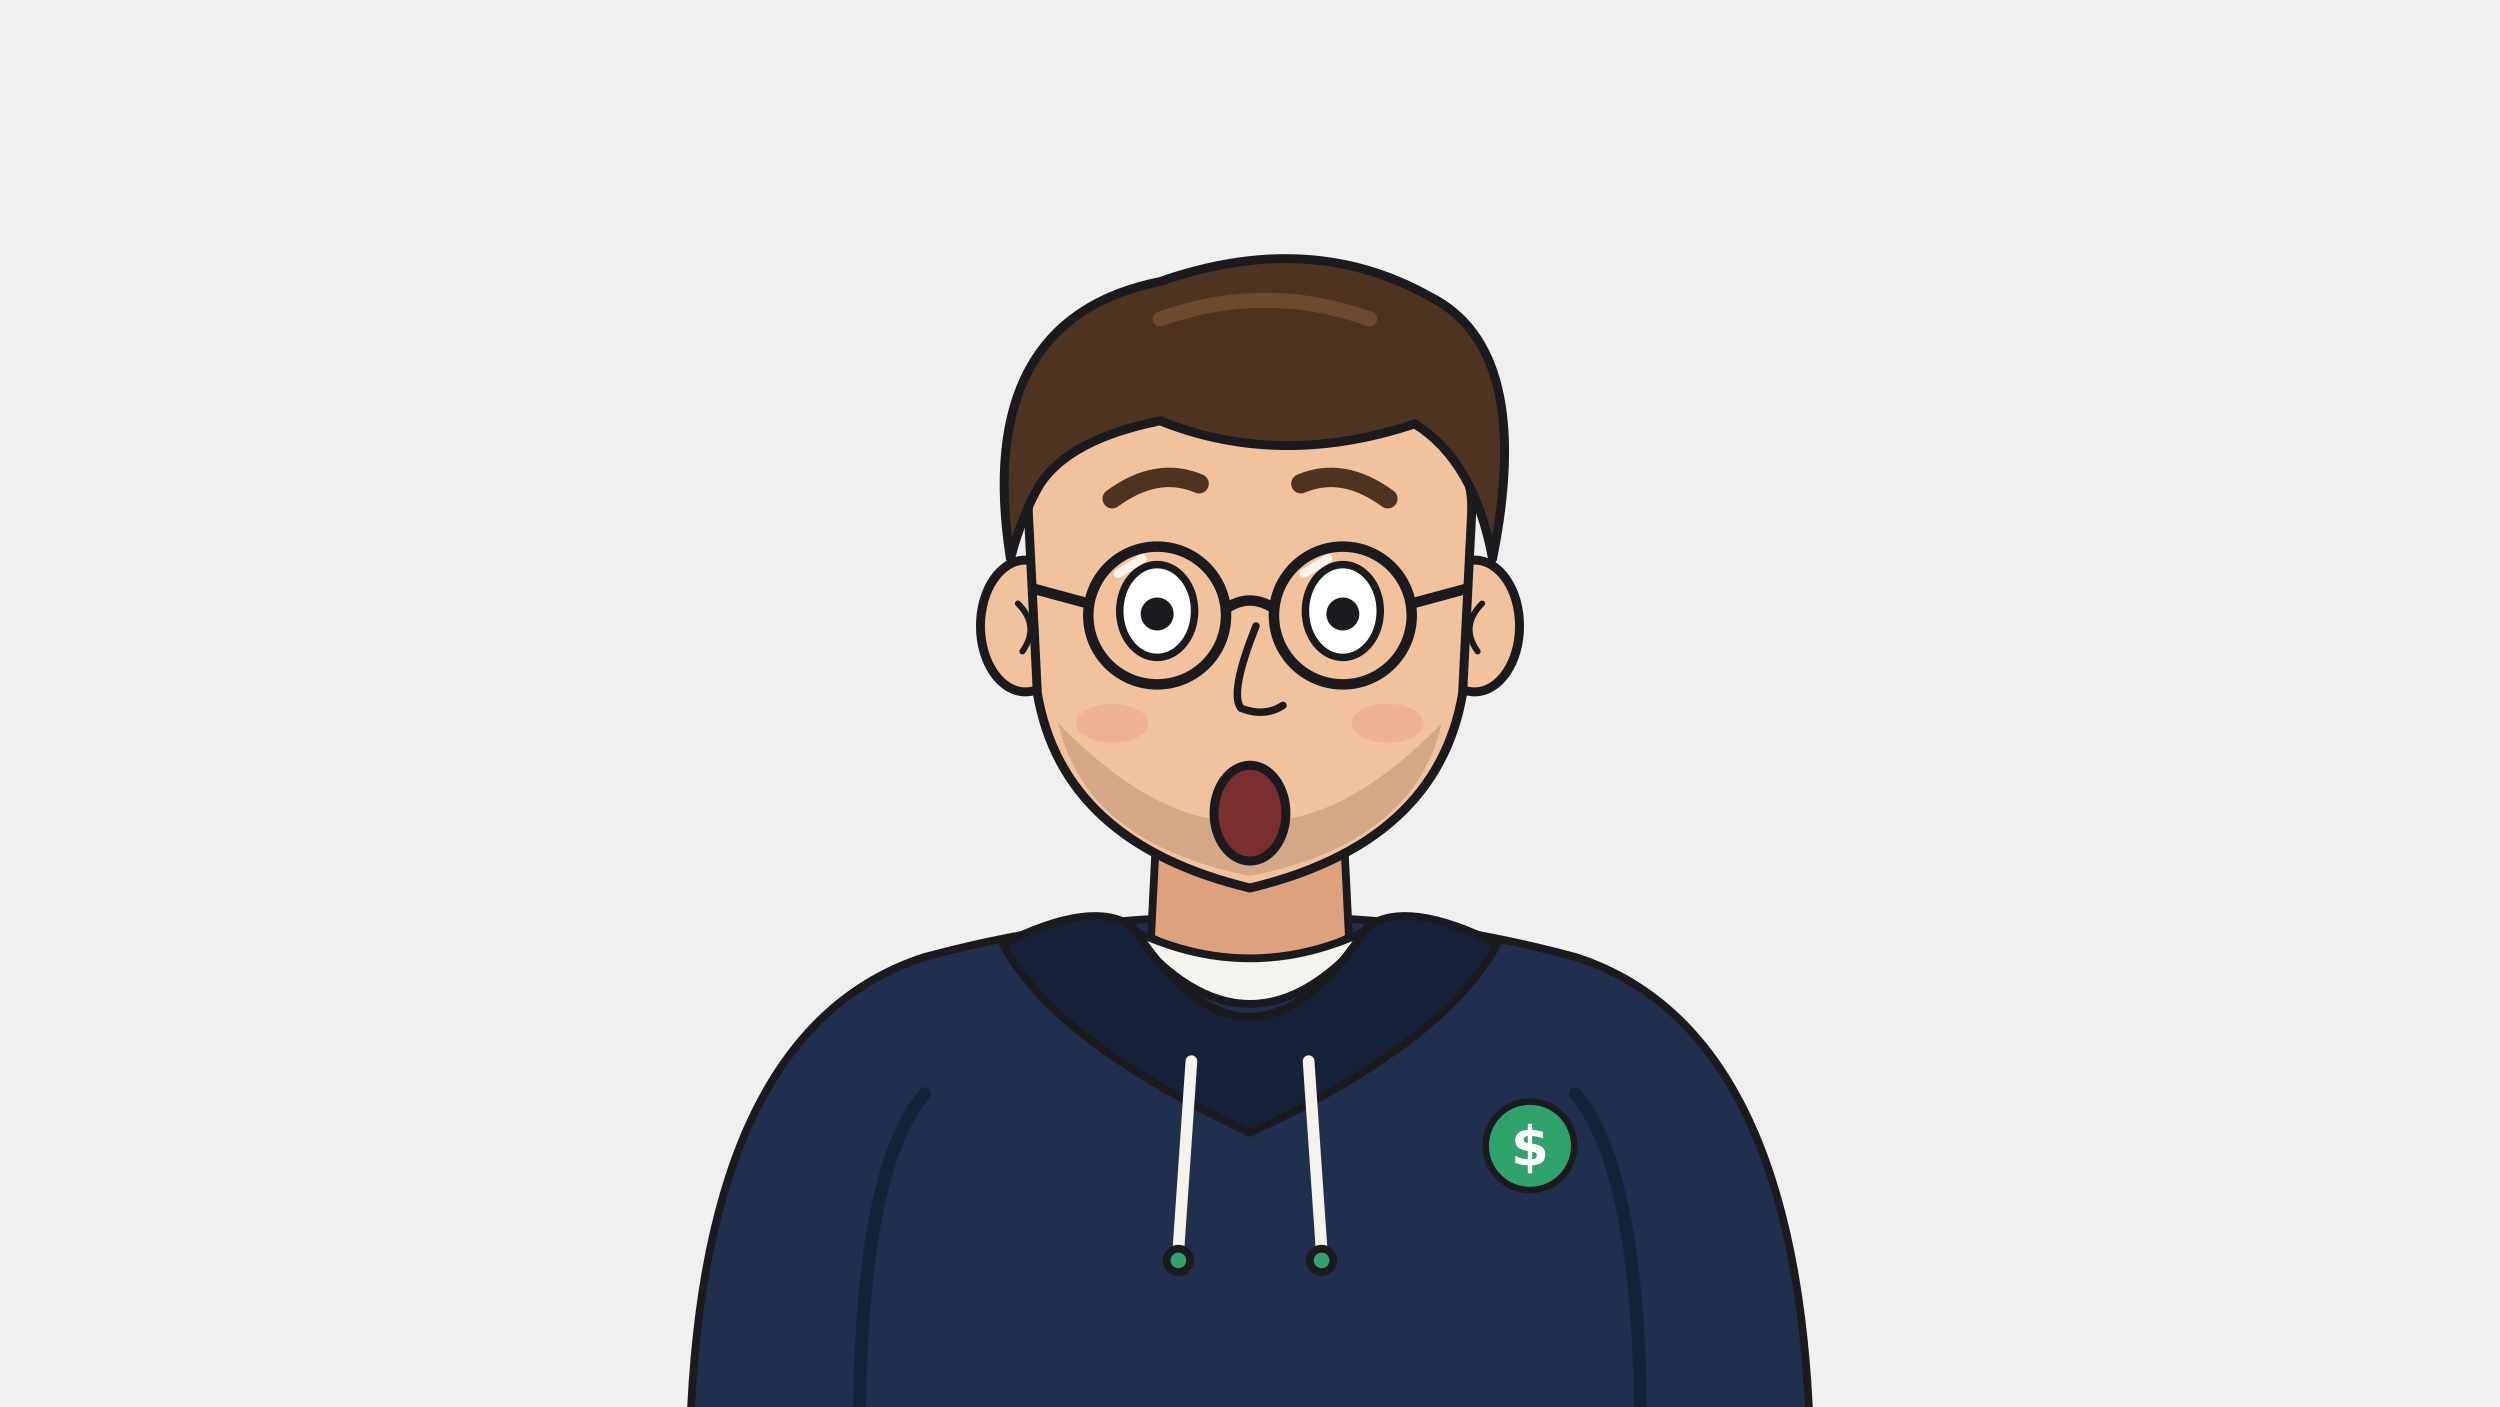
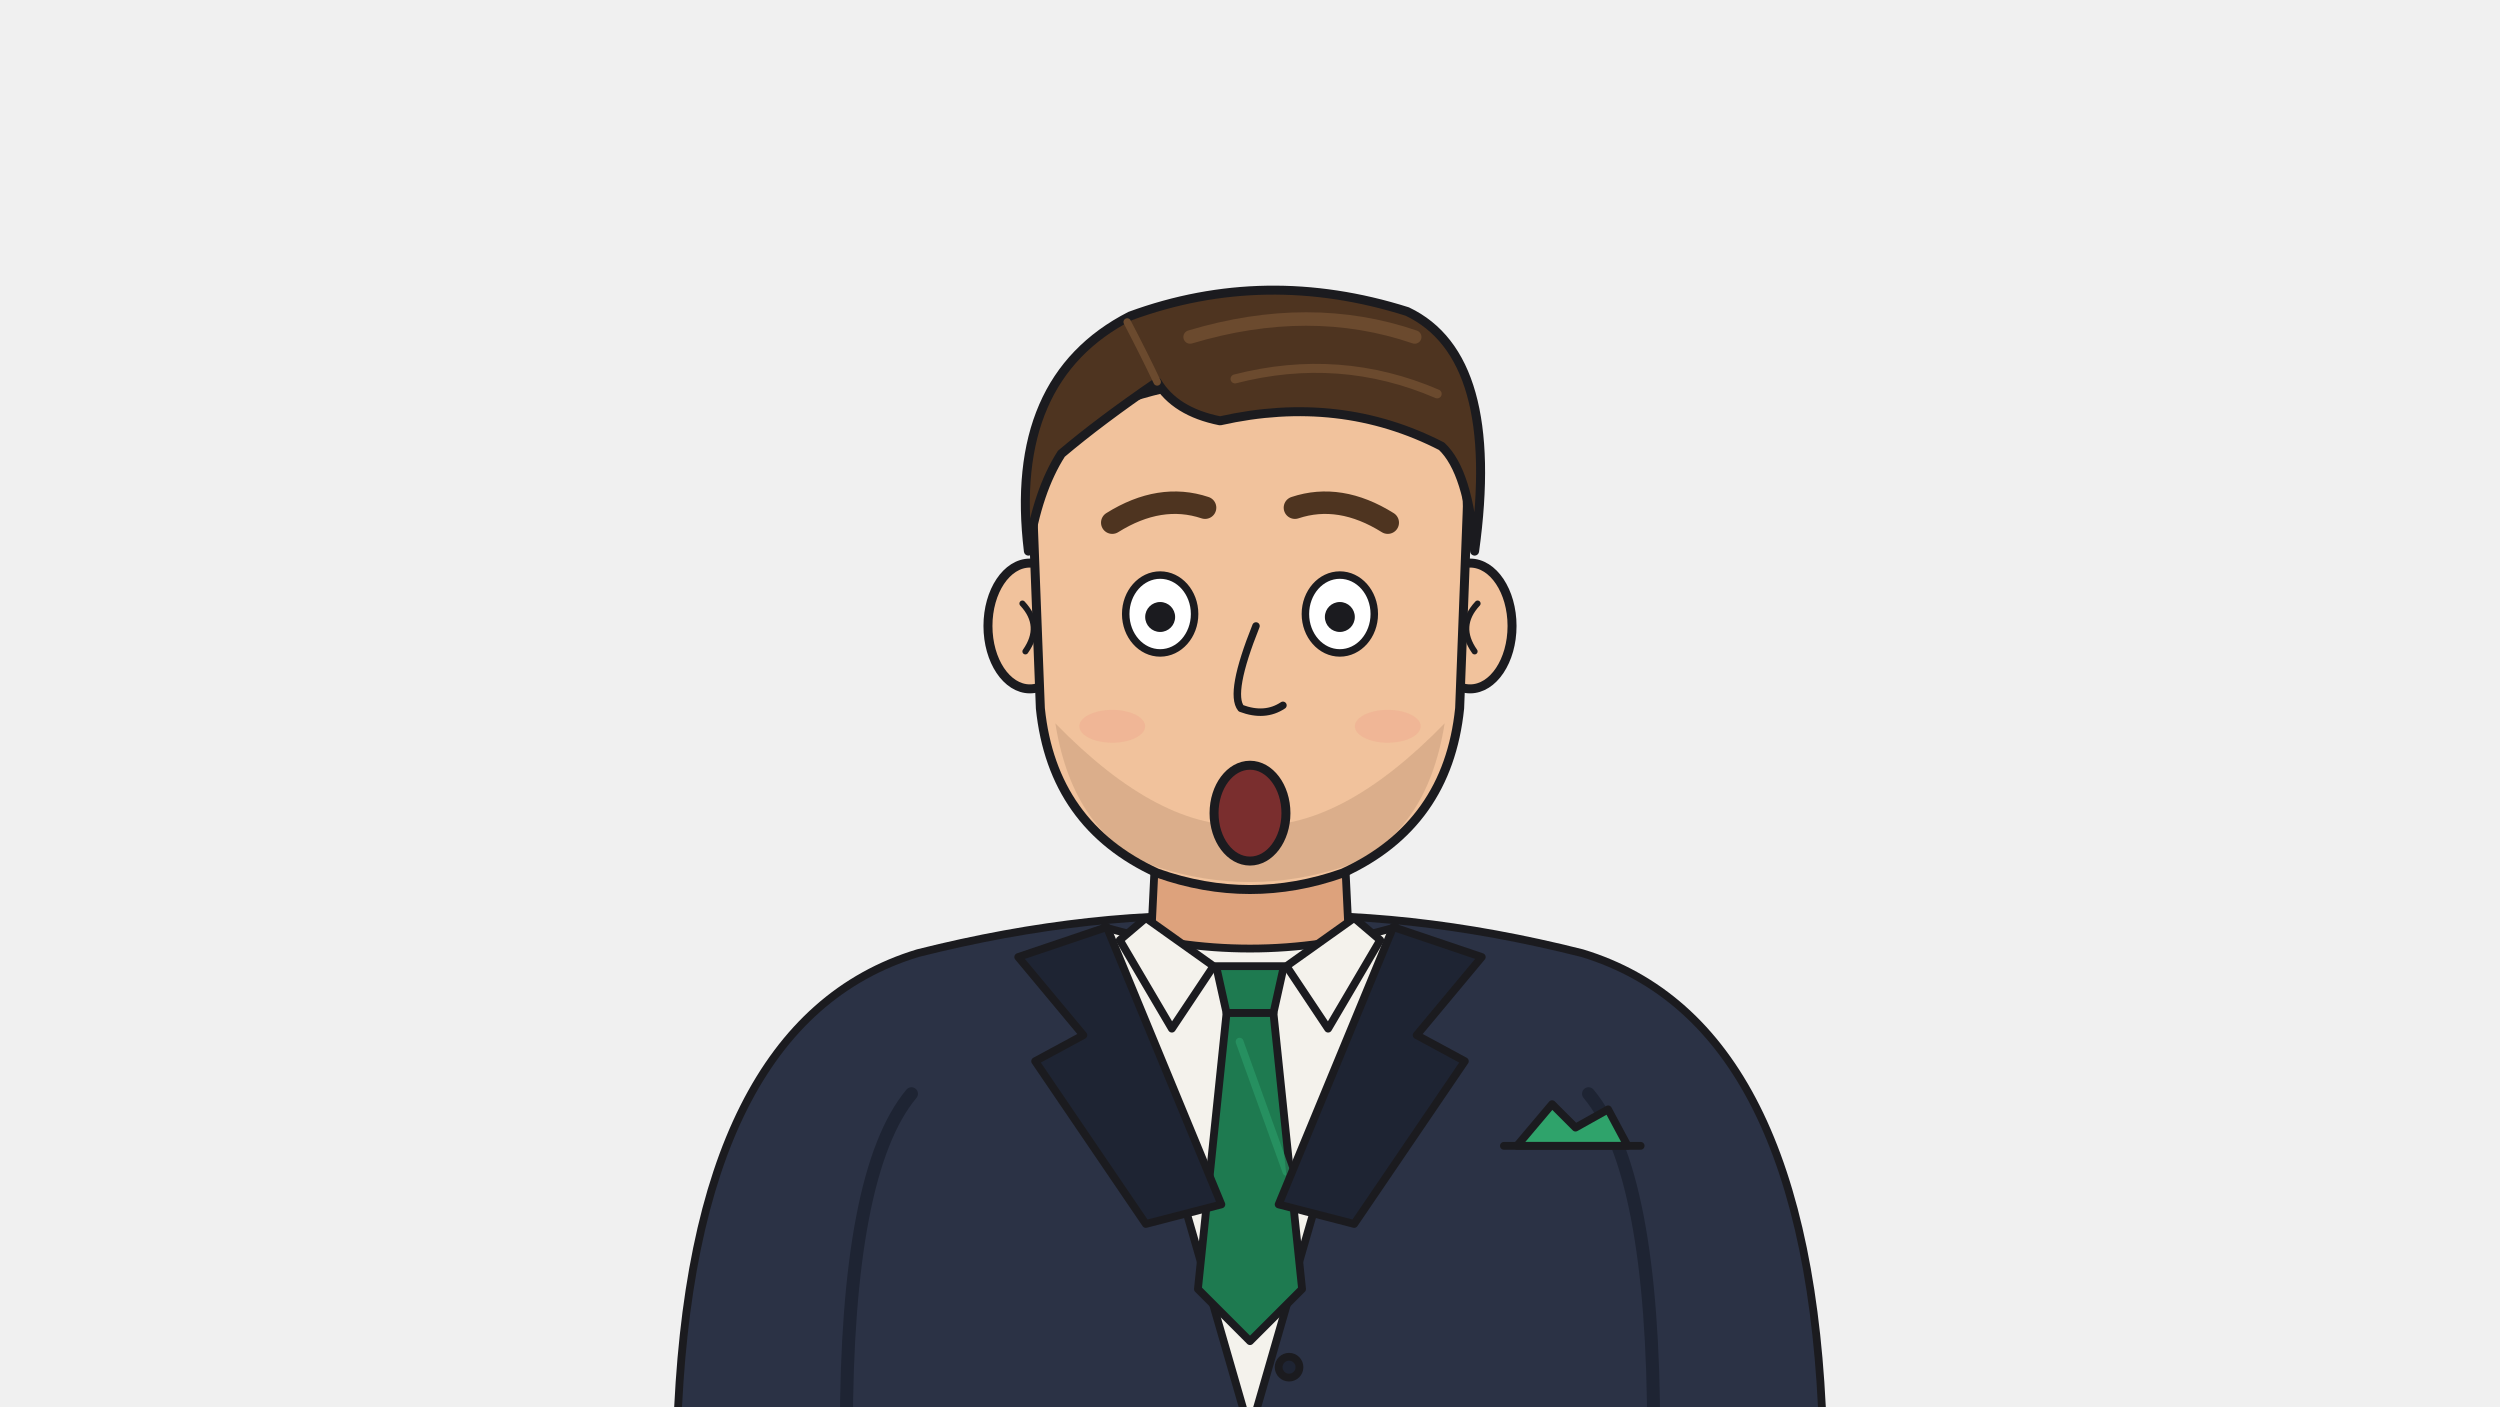
<svg xmlns="http://www.w3.org/2000/svg" width="1920" height="1080" viewBox="0 0 1920 1080">
  <g stroke="#1B1B1F" stroke-width="6" stroke-linejoin="round" stroke-linecap="round">
-     <path d="M530 1100 Q540 790 710 735 Q840 700 960 705              Q1080 700 1210 735 Q1380 790 1390 1100 Z" fill="#1F2F4D" />
-     <path d="M660 1100 Q660 900 710 840" fill="none" stroke="#16223A" stroke-width="10" />
-     <path d="M1260 1100 Q1260 900 1210 840" fill="none" stroke="#16223A" stroke-width="10" />
-     <path d="M888 640 L884 720 Q960 760 1036 720 L1032 640 Z" fill="#DDA27C" />
-     <path d="M865 712 Q960 830 1055 712 Q960 760 865 712 Z" fill="#F4F2EC" />
-     <path d="M770 725 Q840 690 870 712 Q960 850 1050 712              Q1080 690 1150 725 Q1110 800 960 870 Q810 800 770 725 Z" fill="#16223A" />
-     <path d="M870 712 Q960 850 1050 712" fill="none" />
-     <path d="M915 815 L905 960" fill="none" stroke="#F4F2EC" stroke-width="9" />
-     <path d="M1005 815 L1015 960" fill="none" stroke="#F4F2EC" stroke-width="9" />
-     <circle cx="905" cy="968" r="9" fill="#2FA36B" />
-     <circle cx="1015" cy="968" r="9" fill="#2FA36B" />
-     <circle cx="1175" cy="880" r="34" fill="#2FA36B" stroke-width="5" />
-     <text x="1175" y="895" font-family="DejaVu Sans" font-weight="bold" font-size="42" text-anchor="middle" fill="#FFFFFF" stroke="none">$</text>
+     <path d="M520 1100 Q530 785 705 732 Q840 698 960 704              Q1080 698 1215 732 Q1390 785 1400 1100 Z" fill="#2B3245" />
+     <path d="M650 1100 Q650 900 700 840" fill="none" stroke="#1E2433" stroke-width="10" />
+     <path d="M1270 1100 Q1270 900 1220 840" fill="none" stroke="#1E2433" stroke-width="10" />
+     <path d="M888 640 L884 722 Q960 760 1036 722 L1032 640 Z" fill="#DDA27C" />
+     <path d="M848 712 L960 1100 L1072 712 Q960 745 848 712 Z" fill="#F4F2EC" />
+     <path d="M934 742 L986 742 L978 778 L942 778 Z" fill="#1E7A50" />
+     <path d="M942 778 L978 778 L1000 990 L960 1030 L920 990 Z" fill="#1E7A50" />
+     <path d="M952 800 L988 900" fill="none" stroke="#2A9A67" stroke-width="6" opacity="0.7" />
+     <path d="M880 705 L932 742 L900 790 L860 722 Z" fill="#F4F2EC" />
+     <path d="M1040 705 L988 742 L1020 790 L1060 722 Z" fill="#F4F2EC" />
+     <polygon points="850 712 938 925 880 940 795 815 832 795 782 735" fill="#1E2433" />
+     <polygon points="1070 712 982 925 1040 940 1125 815 1088 795 1138 735" fill="#1E2433" />
+     <path d="M1165 880 L1250 880 L1235 852 L1210 866 L1192 848 Z" fill="#2FA36B" />
+     <path d="M1155 880 L1260 880" fill="none" />
+     <circle cx="990" cy="1050" r="8" fill="#1E2433" />
  </g>
  <g transform="translate(0 25) translate(960 450) scale(1.15) translate(-960 -450)">
    <g stroke="#1B1B1F" stroke-width="6" stroke-linejoin="round" stroke-linecap="round">
-       <ellipse cx="810" cy="455" rx="30" ry="44" fill="#F1C29C" />
-       <ellipse cx="1110" cy="455" rx="30" ry="44" fill="#F1C29C" />
-       <path d="M805 440 Q820 455 808 472" fill="none" stroke-width="4" />
-       <path d="M1115 440 Q1100 455 1112 472" fill="none" stroke-width="4" />
-       <path d="M812 380 Q808 300 960 285 Q1112 300 1108 380              L1102 500 Q1085 600 960 630 Q835 600 818 500 Z" fill="#F1C29C" />
-       <path d="M832 520 Q850 600 960 622 Q1070 600 1088 520              Q1020 590 960 585 Q900 590 832 520 Z" fill="#4E3420" opacity="0.18" stroke="none" />
-       <path d="M800 410 Q775 250 900 225 Q1000 190 1080 235              Q1150 270 1122 410 Q1110 345 1070 320              Q980 350 900 318 Q840 330 820 360 Q808 380 800 410 Z" fill="#4E3420" />
-       <path d="M900 250 Q970 225 1040 250" fill="none" stroke="#6B4A2E" stroke-width="10" />
+       <ellipse cx="813" cy="455" rx="28" ry="42" fill="#F1C29C" />
+       <ellipse cx="1107" cy="455" rx="28" ry="42" fill="#F1C29C" />
+       <path d="M808 440 Q822 455 810 472" fill="none" stroke-width="4" />
+       <path d="M1112 440 Q1098 455 1110 472" fill="none" stroke-width="4" />
+       <path d="M815 380 Q810 300 960 288 Q1110 300 1105 380              L1100 510 Q1092 588 1022 620 Q960 642 898 620              Q828 588 820 510 Z" fill="#F1C29C" />
+       <path d="M830 520 Q842 595 898 616 Q960 636 1022 616 Q1078 595 1090 520              Q1020 592 960 588 Q900 592 830 520 Z" fill="#4E3420" opacity="0.14" stroke="none" />
+       <path d="M812 405 Q798 290 880 248 Q970 215 1065 245              Q1128 275 1110 405 Q1106 352 1088 335              Q1020 300 940 318 Q910 312 898 292              Q860 318 834 340 Q818 365 812 405 Z" fill="#4E3420" />
+       <path d="M878 252 Q890 275 898 292" fill="none" stroke="#6B4A2E" stroke-width="5" />
+       <path d="M920 262 Q1000 238 1070 262" fill="none" stroke="#6B4A2E" stroke-width="9" />
+       <path d="M950 290 Q1020 272 1085 300" fill="none" stroke="#6B4A2E" stroke-width="6" />
      <path d="M964 455 Q946 500 954 510 Q970 516 982 508" fill="none" stroke-width="5" />
-       <ellipse cx="868" cy="520" rx="24" ry="13" fill="#EE9C86" opacity="0.45" stroke="none" />
-       <ellipse cx="1052" cy="520" rx="24" ry="13" fill="#EE9C86" opacity="0.45" stroke="none" />
+       <ellipse cx="868" cy="522" rx="22" ry="11" fill="#EE9C86" opacity="0.30" stroke="none" />
+       <ellipse cx="1052" cy="522" rx="22" ry="11" fill="#EE9C86" opacity="0.30" stroke="none" />
    </g>
-     <ellipse cx="898" cy="445" rx="25" ry="31" fill="#FFFFFF" stroke="#1B1B1F" stroke-width="5" />
-     <circle cx="898" cy="447" r="11" fill="#1B1B1F" />
-     <ellipse cx="1022" cy="445" rx="25" ry="31" fill="#FFFFFF" stroke="#1B1B1F" stroke-width="5" />
-     <circle cx="1022" cy="447" r="11" fill="#1B1B1F" />
-     <g fill="none" stroke="#1B1B1F" stroke-width="7">
-       <circle cx="898" cy="448" r="46" />
-       <circle cx="1022" cy="448" r="46" />
-       <path d="M943 444 Q960 432 977 444" />
-       <path d="M852 440 L815 430" />
-       <path d="M1068 440 L1105 430" />
-     </g>
-     <path d="M872 420 L888 410" stroke="#FFFFFF" stroke-width="6" stroke-linecap="round" opacity="0.8" />
-     <path d="M996 420 L1012 410" stroke="#FFFFFF" stroke-width="6" stroke-linecap="round" opacity="0.8" />
-     <path d="M868 370 Q898 348 926 360" fill="none" stroke="#4E3420" stroke-width="13" stroke-linecap="round" />
-     <path d="M1052 370 Q1022 348 994 360" fill="none" stroke="#4E3420" stroke-width="13" stroke-linecap="round" />
+     <ellipse cx="900" cy="447" rx="23" ry="26" fill="#FFFFFF" stroke="#1B1B1F" stroke-width="5" />
+     <circle cx="900" cy="449" r="10" fill="#1B1B1F" />
+     <ellipse cx="1020" cy="447" rx="23" ry="26" fill="#FFFFFF" stroke="#1B1B1F" stroke-width="5" />
+     <circle cx="1020" cy="449" r="10" fill="#1B1B1F" />
+     <path d="M868 386 Q900 366 930 376" fill="none" stroke="#4E3420" stroke-width="15" stroke-linecap="round" />
+     <path d="M1052 386 Q1020 366 990 376" fill="none" stroke="#4E3420" stroke-width="15" stroke-linecap="round" />
    <ellipse cx="960" cy="580" rx="24" ry="32" fill="#7A2E2E" stroke="#1B1B1F" stroke-width="6" />
  </g>
</svg>
